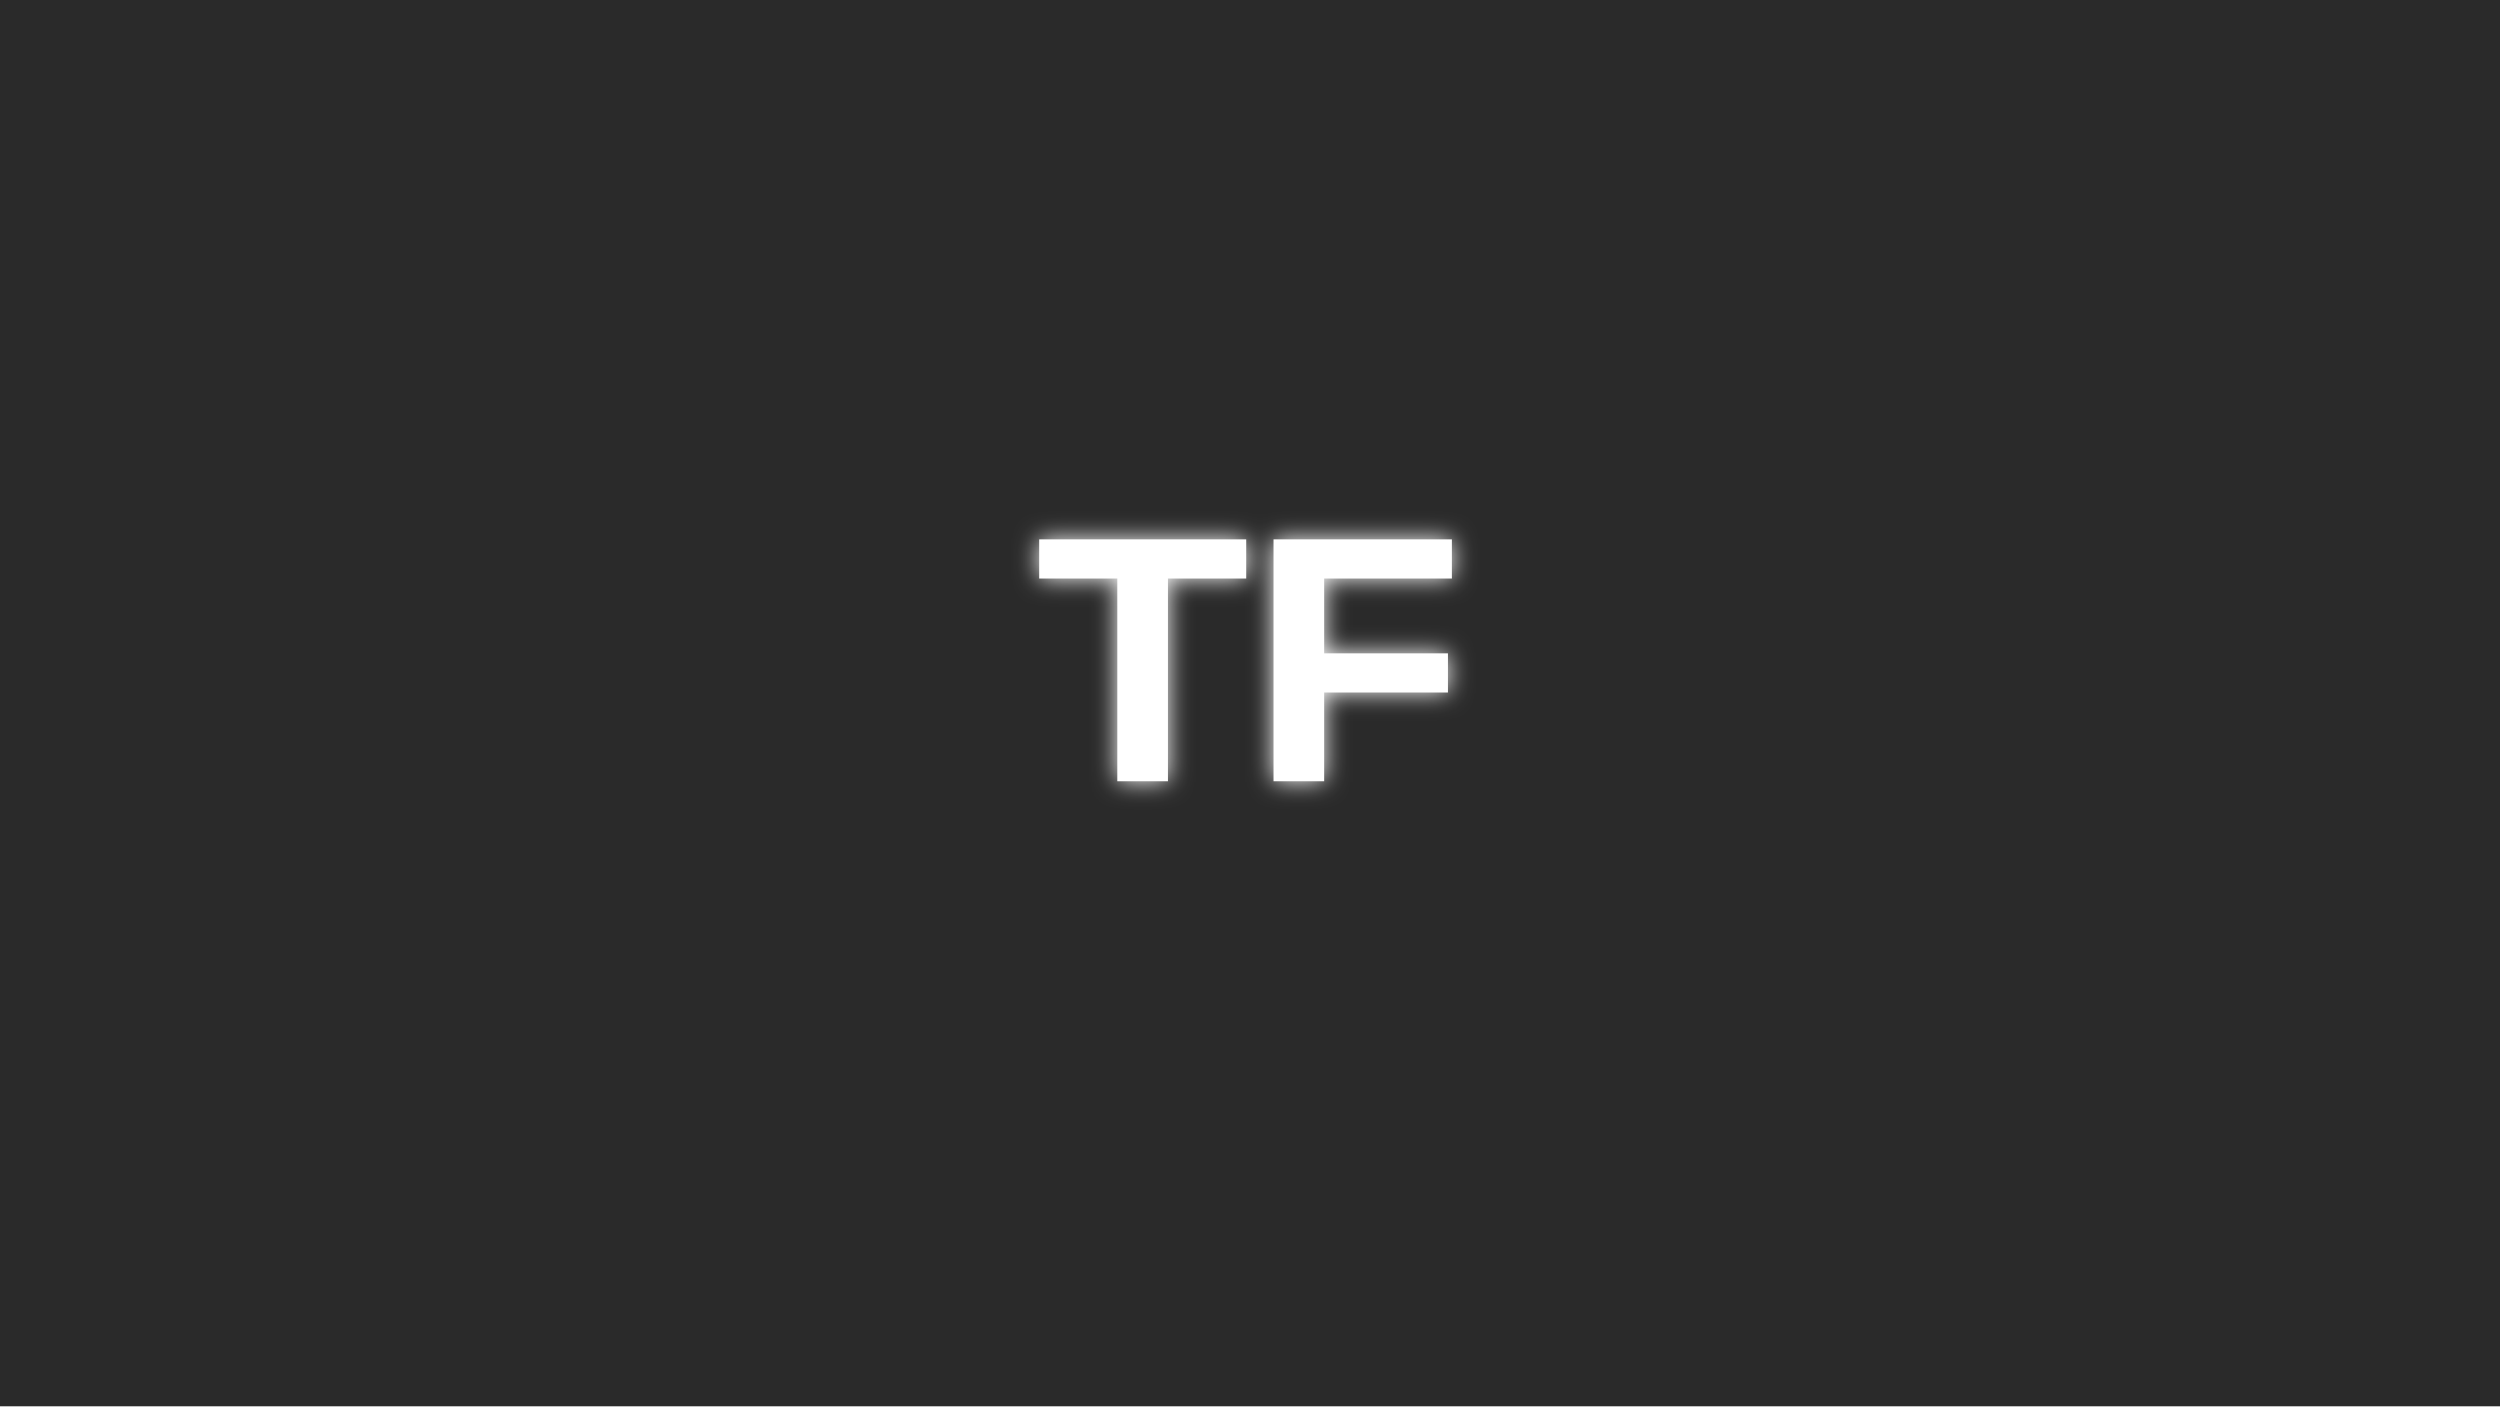
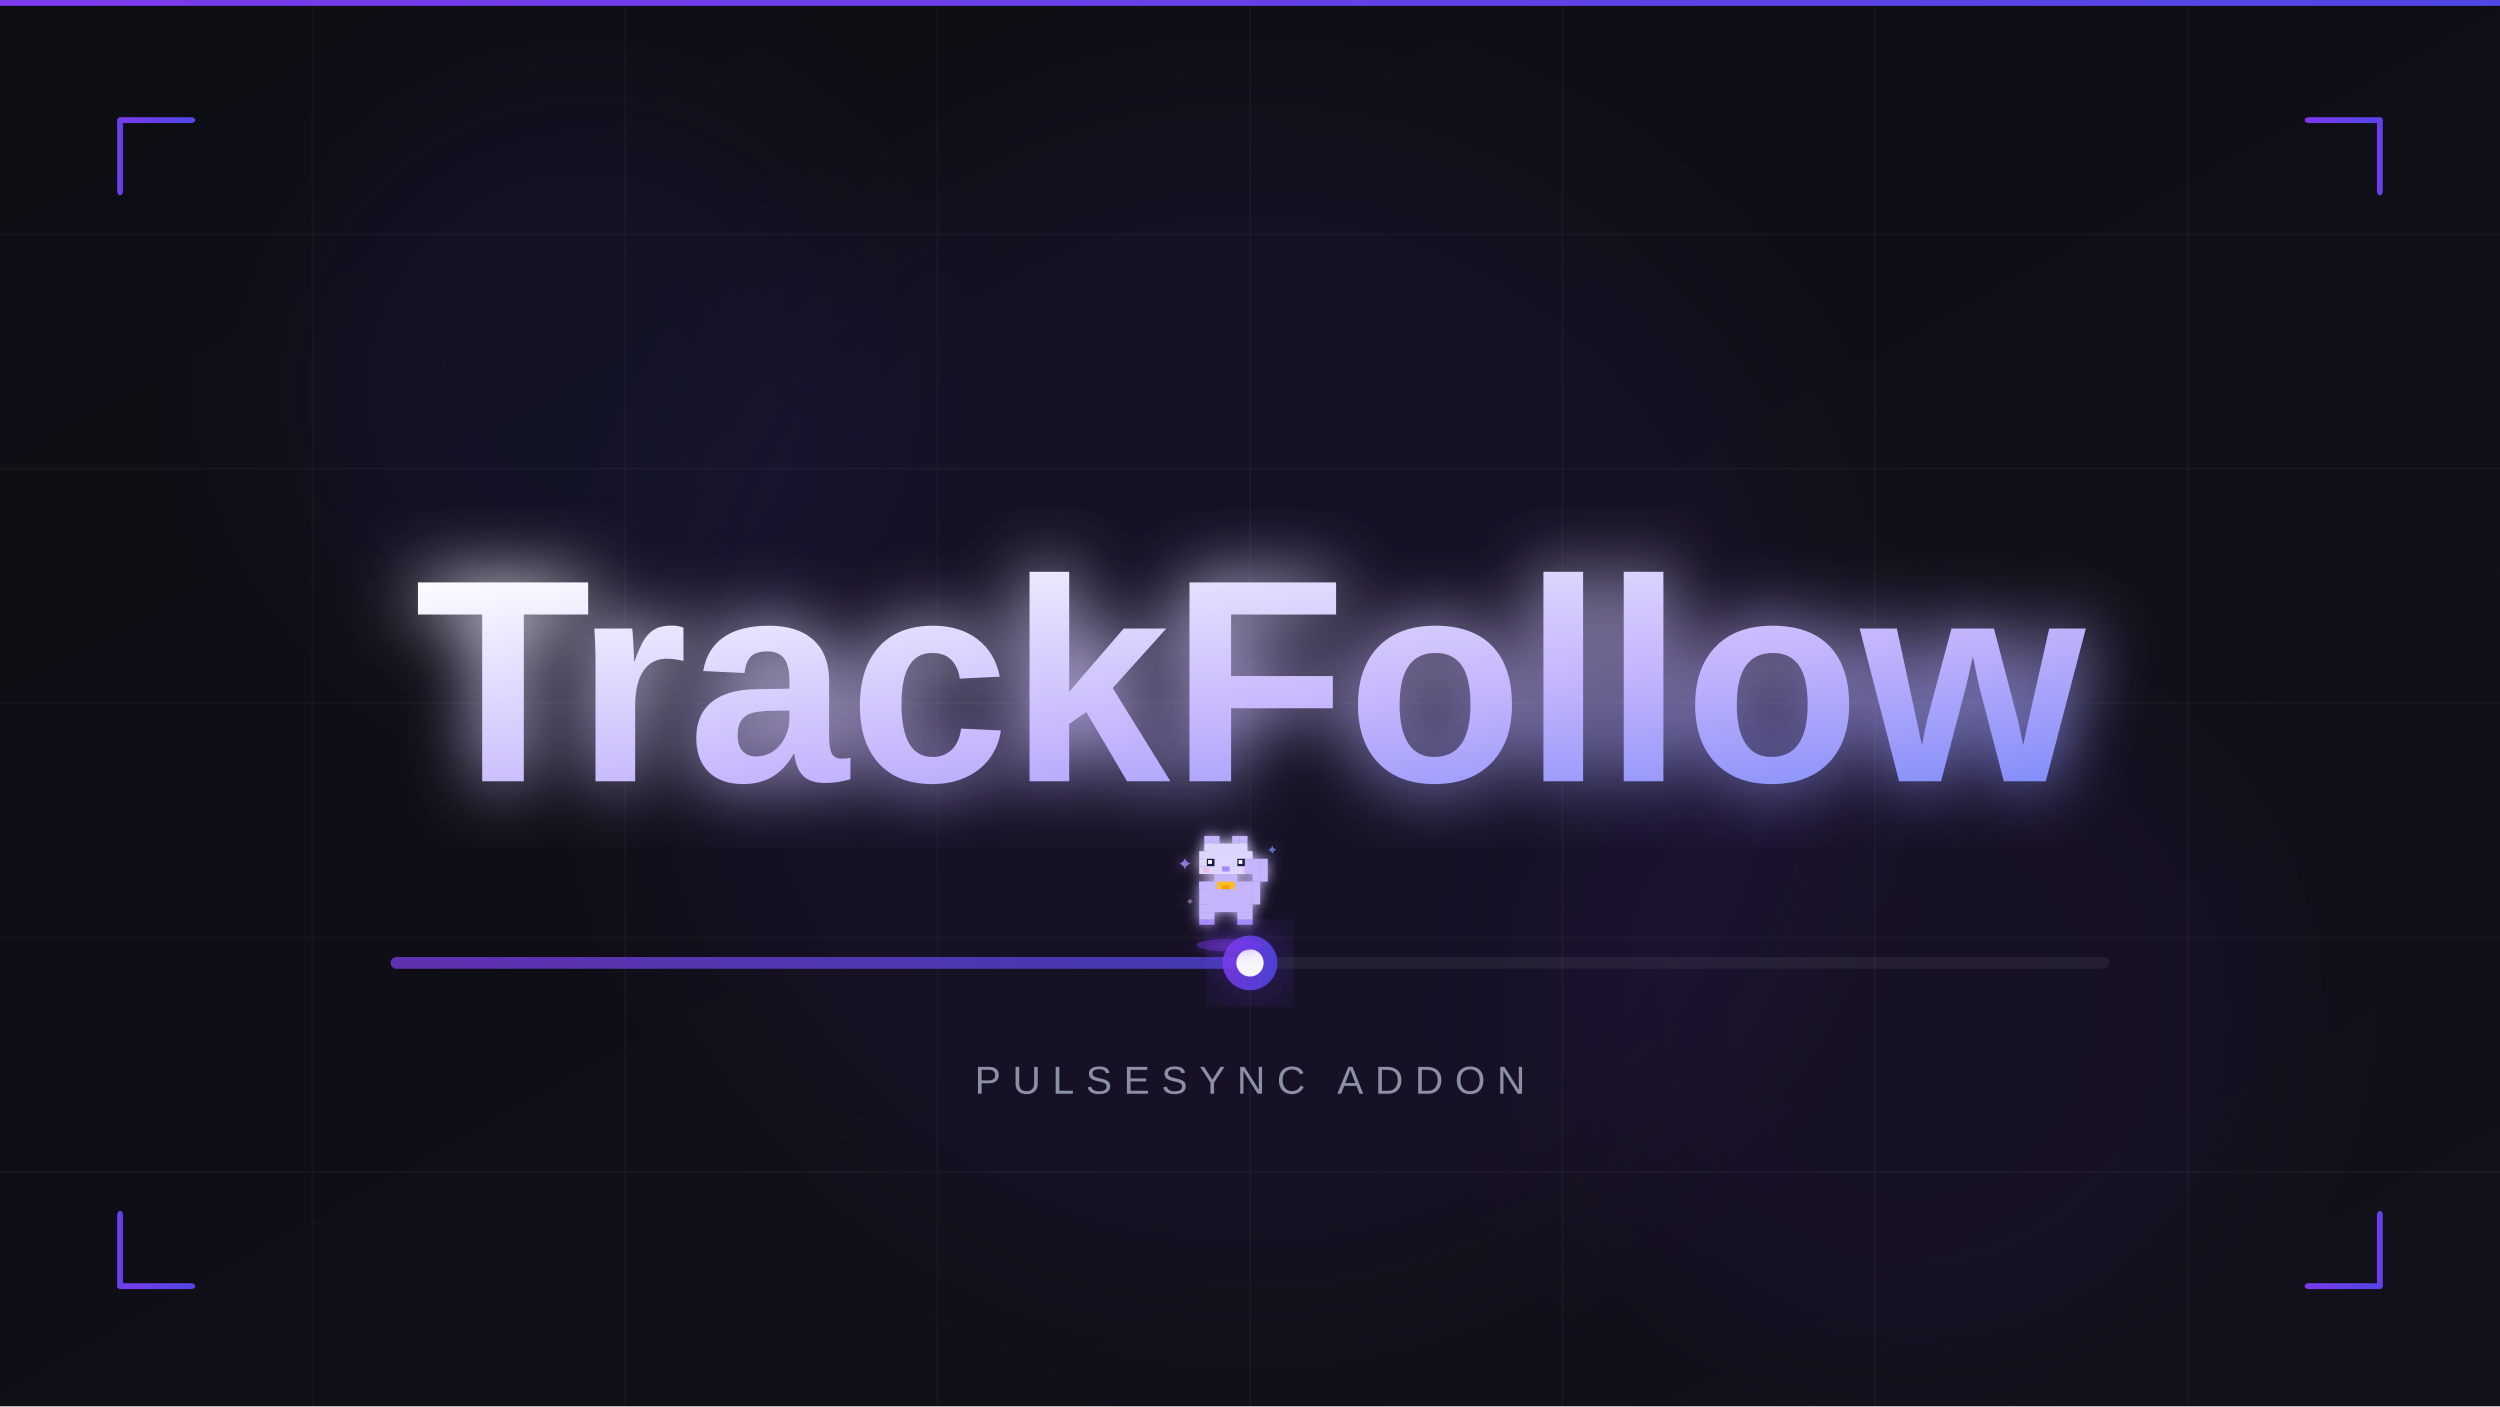
<svg xmlns="http://www.w3.org/2000/svg" width="1280" height="720" viewBox="0 0 1280 720">
-   <rect width="1280" height="720" fill="#2a2a2a" />
-   <text x="640" y="400" font-family="'Arial Black', Arial, sans-serif" font-weight="900" font-size="180" text-anchor="middle" fill="white" filter="url(#glow)">TF</text>
  <defs>
-     <filter id="glow" x="-20%" y="-20%" width="140%" height="140%">
-       <feGaussianBlur stdDeviation="6" result="blur" />
+     <linearGradient id="bg" x1="0%" y1="0%" x2="100%" y2="100%">
+       <stop offset="0%" stop-color="#0d0d14" />
+       <stop offset="100%" stop-color="#12101a" />
+     </linearGradient>
+     <linearGradient id="accent" x1="0%" y1="0%" x2="100%" y2="0%">
+       <stop offset="0%" stop-color="#7c3aed" />
+       <stop offset="100%" stop-color="#4f46e5" />
+     </linearGradient>
+     <linearGradient id="textGrad" x1="0%" y1="0%" x2="100%" y2="100%">
+       <stop offset="0%" stop-color="#ffffff" />
+       <stop offset="60%" stop-color="#c4b5fd" />
+       <stop offset="100%" stop-color="#818cf8" />
+     </linearGradient>
+     <filter id="glow" x="-30%" y="-30%" width="160%" height="160%">
+       <feGaussianBlur stdDeviation="18" result="blur" />
+       <feMerge>
+         <feMergeNode in="blur" />
+         <feMergeNode in="SourceGraphic" />
+       </feMerge>
+     </filter>
+     <filter id="softglow" x="-50%" y="-50%" width="200%" height="200%">
+       <feGaussianBlur stdDeviation="40" result="blur" />
+       <feMerge>
+         <feMergeNode in="blur" />
+       </feMerge>
+     </filter>
+     <filter id="spriteglow" x="-40%" y="-40%" width="180%" height="180%">
+       <feGaussianBlur stdDeviation="5" result="blur" />
      <feMerge>
        <feMergeNode in="blur" />
        <feMergeNode in="SourceGraphic" />
      </feMerge>
    </filter>
  </defs>
+   <rect width="1280" height="720" fill="url(#bg)" />
+   <g stroke="#ffffff" stroke-opacity="0.03" stroke-width="1">
+     <line x1="0" y1="120" x2="1280" y2="120" />
+     <line x1="0" y1="240" x2="1280" y2="240" />
+     <line x1="0" y1="360" x2="1280" y2="360" />
+     <line x1="0" y1="480" x2="1280" y2="480" />
+     <line x1="0" y1="600" x2="1280" y2="600" />
+     <line x1="160" y1="0" x2="160" y2="720" />
+     <line x1="320" y1="0" x2="320" y2="720" />
+     <line x1="480" y1="0" x2="480" y2="720" />
+     <line x1="640" y1="0" x2="640" y2="720" />
+     <line x1="800" y1="0" x2="800" y2="720" />
+     <line x1="960" y1="0" x2="960" y2="720" />
+     <line x1="1120" y1="0" x2="1120" y2="720" />
+   </g>
+   <circle cx="640" cy="360" r="300" fill="#7c3aed" opacity="0.06" filter="url(#softglow)" />
+   <circle cx="300" cy="200" r="150" fill="#4f46e5" opacity="0.08" filter="url(#softglow)" />
+   <circle cx="980" cy="520" r="180" fill="#6d28d9" opacity="0.07" filter="url(#softglow)" />
+   <rect x="0" y="0" width="1280" height="3" fill="url(#accent)" />
+   <text x="640" y="400" font-family="'Arial Black', Arial, sans-serif" font-weight="900" font-size="148" text-anchor="middle" fill="url(#textGrad)" filter="url(#glow)">TrackFollow</text>
+   <rect x="200" y="490" width="880" height="6" rx="3" fill="#ffffff" fill-opacity="0.06" />
+   <rect x="200" y="490" width="440" height="6" rx="3" fill="url(#accent)" opacity="0.7" />
+   <circle cx="640" cy="493" r="14" fill="url(#accent)" filter="url(#glow)" opacity="0.9" />
+   <circle cx="640" cy="493" r="7" fill="white" opacity="0.95" />
+   <g transform="translate(614, 428) scale(0.65)" filter="url(#spriteglow)">
+     <ellipse cx="24" cy="86" rx="26" ry="5" fill="#7c3aed" opacity="0.4" />
+     <rect x="4" y="0" width="6" height="6" fill="#c4b5fd" />
+     <rect x="10" y="0" width="6" height="6" fill="#c4b5fd" />
+     <rect x="26" y="0" width="6" height="6" fill="#c4b5fd" />
+     <rect x="32" y="0" width="6" height="6" fill="#c4b5fd" />
+     <rect x="5" y="6" width="5" height="5" fill="#ede9fe" />
+     <rect x="32" y="6" width="5" height="5" fill="#ede9fe" />
+     <rect x="4" y="6" width="34" height="6" fill="#ddd6fe" />
+     <rect x="0" y="12" width="42" height="6" fill="#ddd6fe" />
+     <rect x="0" y="18" width="42" height="6" fill="#ddd6fe" />
+     <rect x="6" y="18" width="6" height="6" fill="#1e1b4b" />
+     <rect x="30" y="18" width="6" height="6" fill="#1e1b4b" />
+     <rect x="7" y="19" width="3" height="3" fill="#ffffff" />
+     <rect x="31" y="19" width="3" height="3" fill="#ffffff" />
+     <rect x="0" y="24" width="42" height="6" fill="#ddd6fe" />
+     <rect x="18" y="24" width="6" height="4" fill="#a78bfa" />
+     <rect x="3" y="25" width="5" height="4" fill="#f9a8d4" fill-opacity="0.55" />
+     <rect x="34" y="25" width="5" height="4" fill="#f9a8d4" fill-opacity="0.55" />
+     <rect x="12" y="30" width="18" height="6" fill="#c4b5fd" />
+     <rect x="0" y="36" width="42" height="6" fill="#c4b5fd" />
+     <rect x="0" y="36" width="42" height="6" fill="#c4b5fd" />
+     <rect x="14" y="36" width="14" height="6" fill="#fbbf24" />
+     <rect x="18" y="39" width="6" height="5" fill="#f59e0b" />
+     <rect x="0" y="42" width="42" height="6" fill="#c4b5fd" />
+     <rect x="0" y="48" width="42" height="6" fill="#c4b5fd" />
+     <rect x="0" y="54" width="42" height="6" fill="#c4b5fd" />
+     <rect x="0" y="60" width="12" height="6" fill="#c4b5fd" />
+     <rect x="30" y="60" width="12" height="6" fill="#c4b5fd" />
+     <rect x="0" y="66" width="6" height="4" fill="#a78bfa" />
+     <rect x="6" y="66" width="6" height="4" fill="#a78bfa" />
+     <rect x="30" y="66" width="6" height="4" fill="#a78bfa" />
+     <rect x="36" y="66" width="6" height="4" fill="#a78bfa" />
+     <rect x="42" y="36" width="6" height="18" fill="#c4b5fd" />
+     <rect x="42" y="24" width="6" height="12" fill="#c4b5fd" />
+     <rect x="36" y="24" width="6" height="6" fill="#c4b5fd" />
+     <rect x="36" y="18" width="6" height="6" fill="#c4b5fd" />
+     <rect x="42" y="18" width="6" height="6" fill="#c4b5fd" />
+     <rect x="48" y="18" width="6" height="12" fill="#c4b5fd" />
+     <rect x="48" y="30" width="6" height="6" fill="#c4b5fd" />
+     <text x="-16" y="26" font-size="12" fill="#a78bfa" opacity="0.8">✦</text>
+     <text x="54" y="14" font-size="9" fill="#818cf8" opacity="0.7">✦</text>
+     <text x="-10" y="54" font-size="7" fill="#c4b5fd" opacity="0.5">✦</text>
+   </g>
+   <text x="640" y="560" font-family="Arial, sans-serif" font-weight="400" font-size="20" text-anchor="middle" fill="#8b8fa8" letter-spacing="6">PULSESYNC ADDON</text>
+   <rect x="60" y="60" width="40" height="3" fill="url(#accent)" rx="2" />
+   <rect x="60" y="60" width="3" height="40" fill="url(#accent)" rx="2" />
+   <rect x="1180" y="60" width="40" height="3" fill="url(#accent)" rx="2" />
+   <rect x="1217" y="60" width="3" height="40" fill="url(#accent)" rx="2" />
+   <rect x="60" y="657" width="40" height="3" fill="url(#accent)" rx="2" />
+   <rect x="60" y="620" width="3" height="40" fill="url(#accent)" rx="2" />
+   <rect x="1180" y="657" width="40" height="3" fill="url(#accent)" rx="2" />
+   <rect x="1217" y="620" width="3" height="40" fill="url(#accent)" rx="2" />
</svg>
